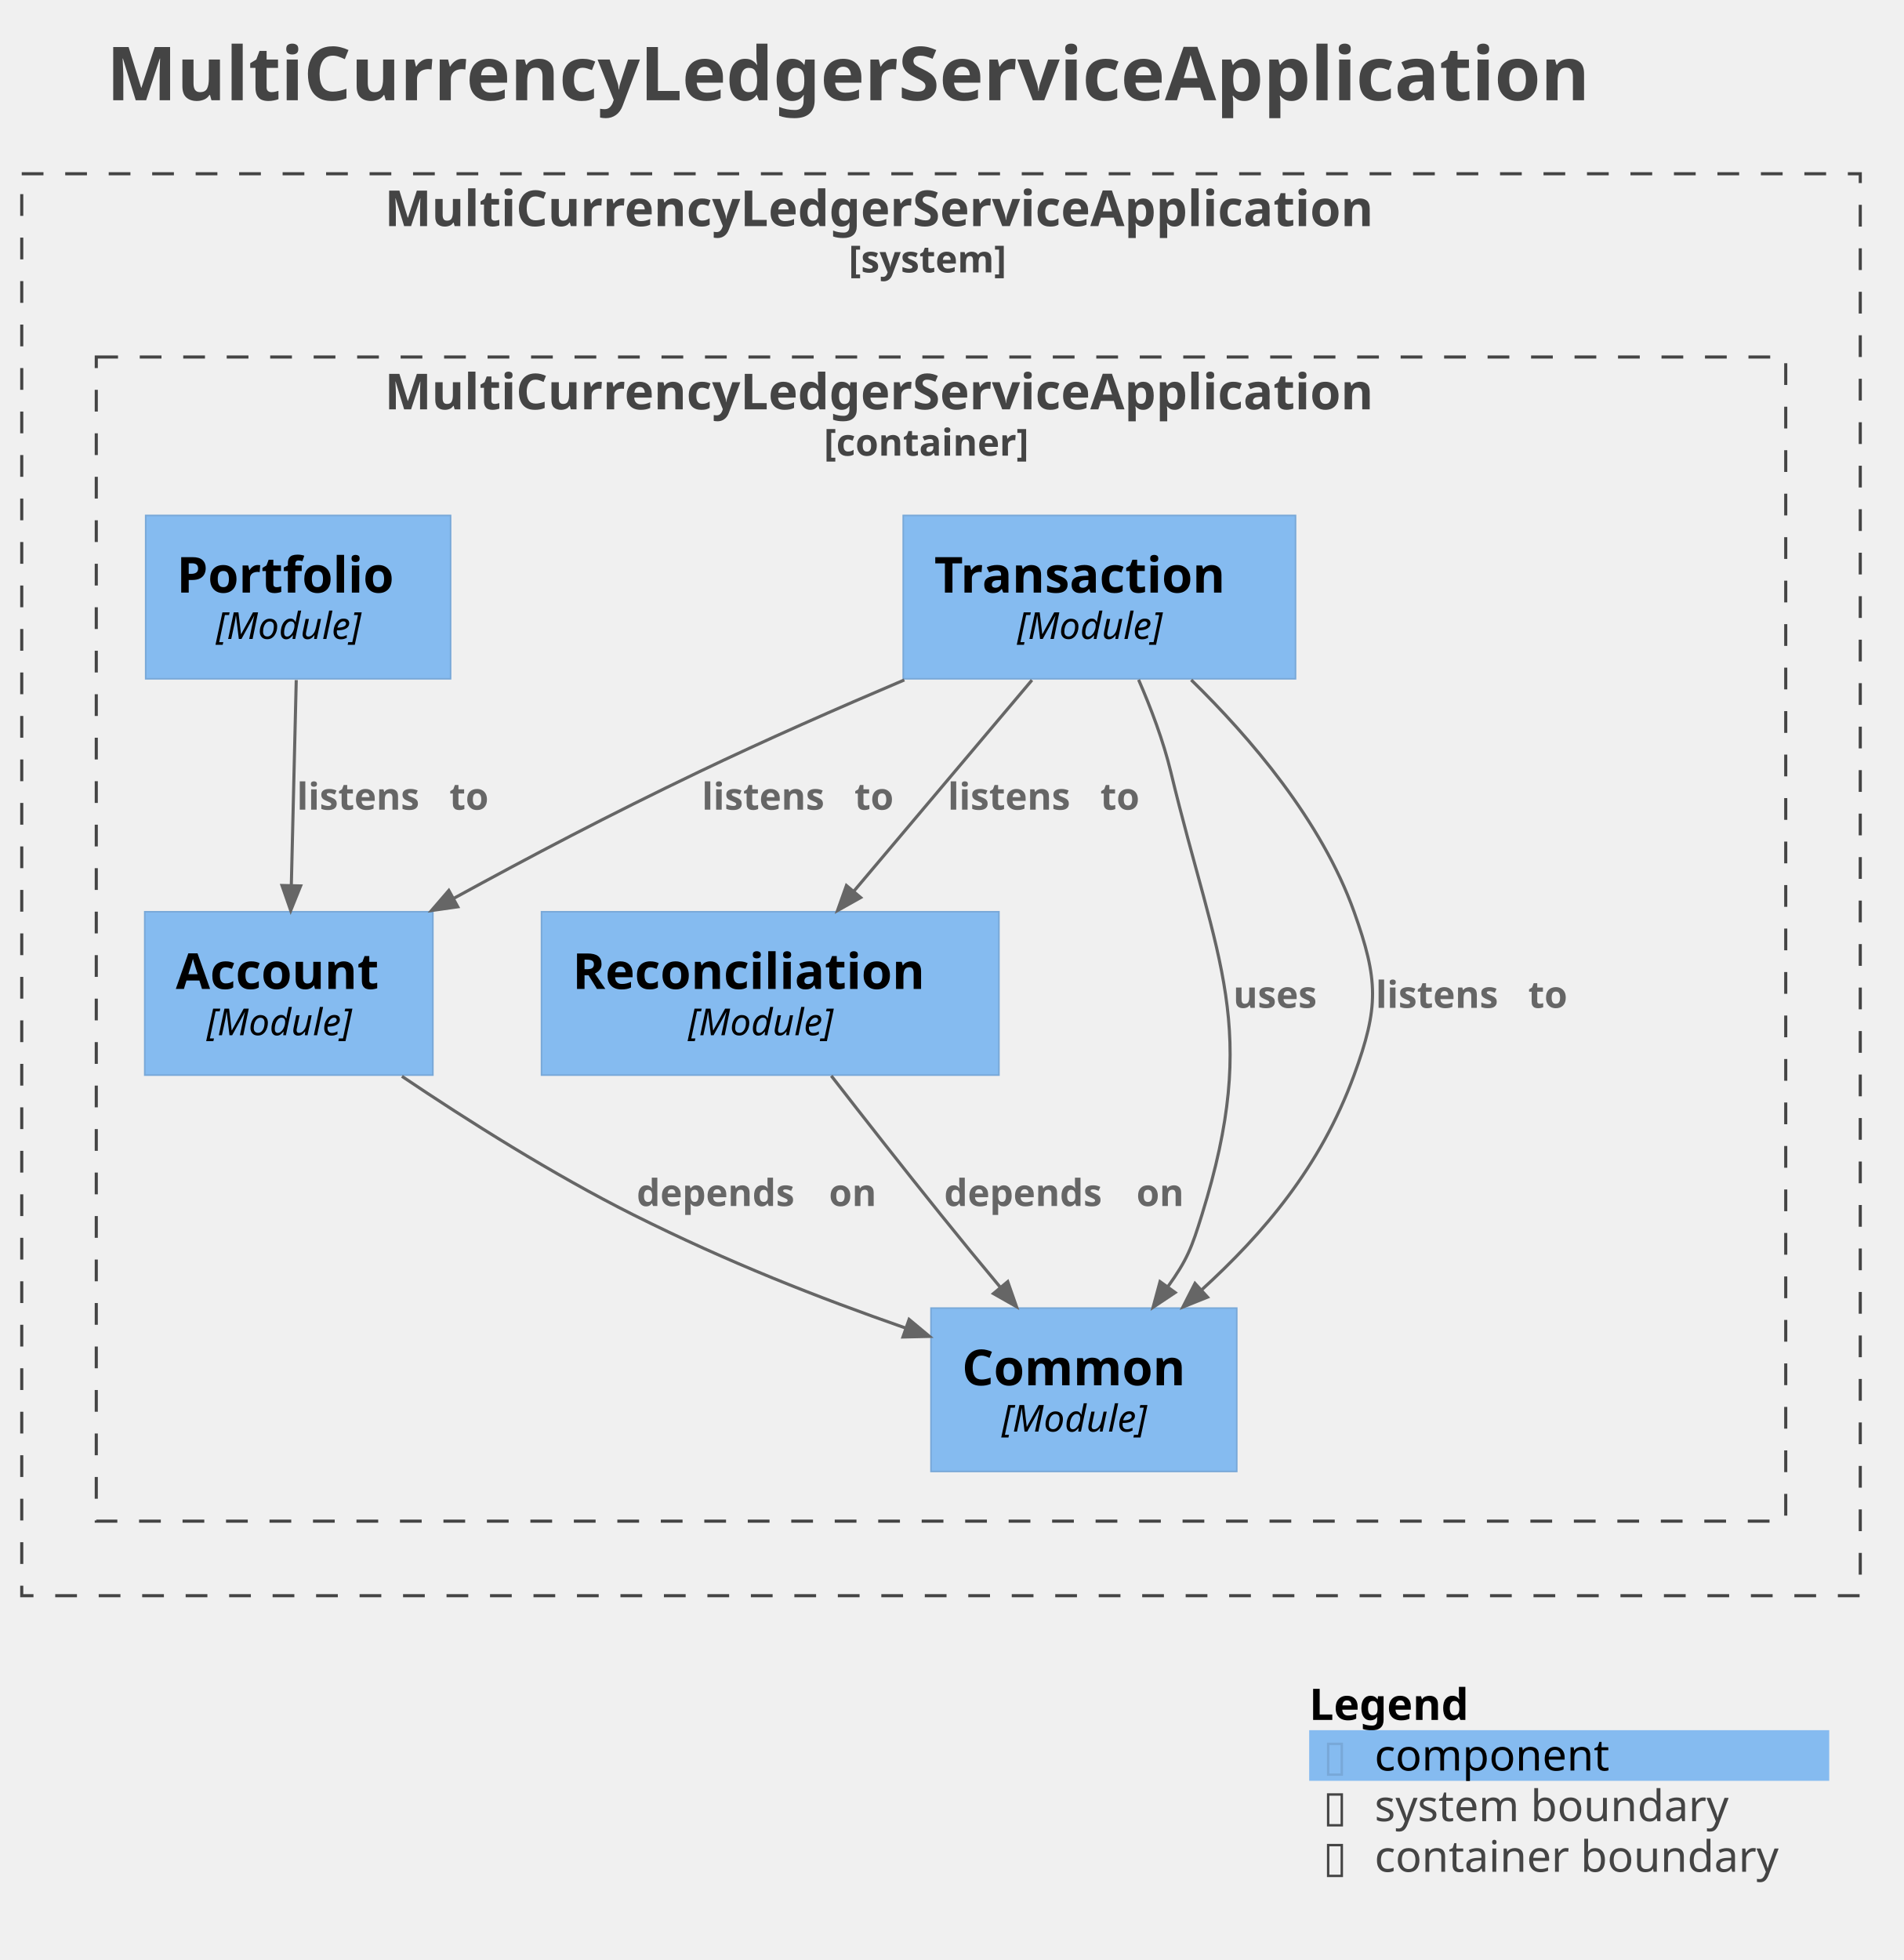
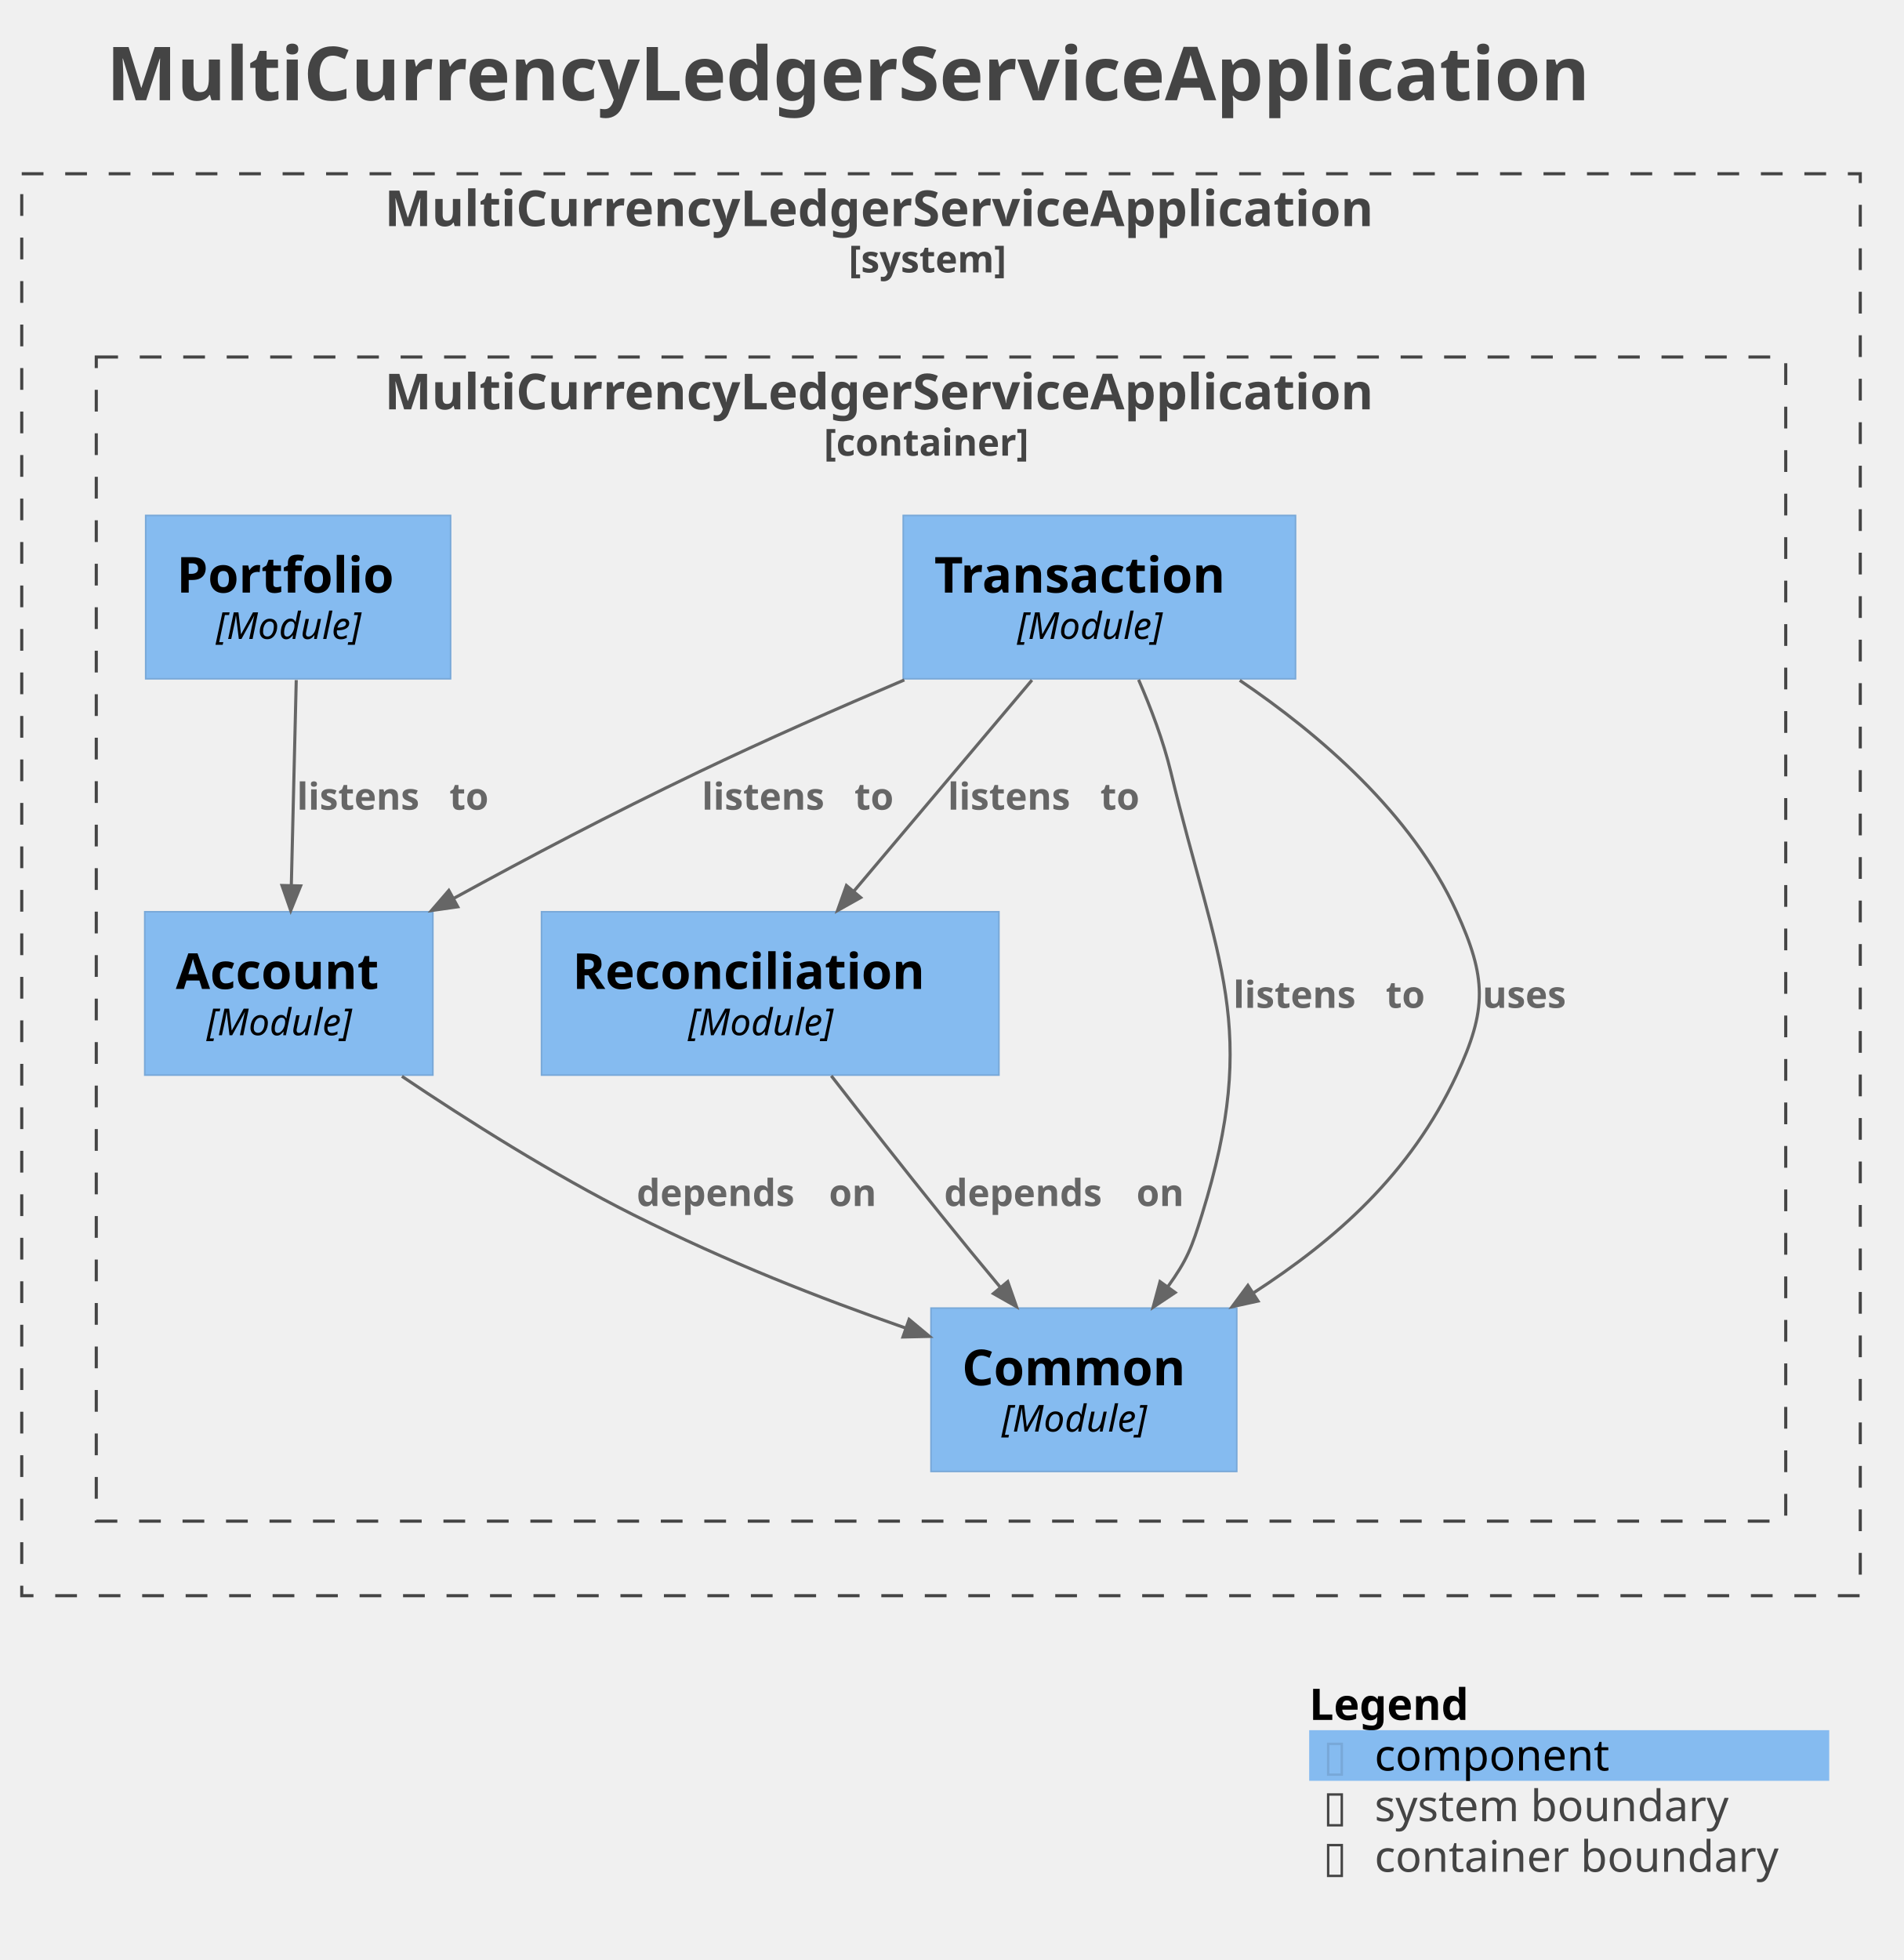
<svg xmlns="http://www.w3.org/2000/svg" contentStyleType="text/css" data-diagram-type="DESCRIPTION" height="631px" preserveAspectRatio="none" style="width:613px;height:631px;background:#FFFFFF;" version="1.1" viewBox="0 0 613 631" width="613px" zoomAndPan="magnify">
  <defs />
  <g>
    <g class="title" data-source-line="1">
      <text fill="#444444" font-family="sans-serif" font-size="24" font-weight="700" lengthAdjust="spacing" textLength="537.398" x="34.301" y="32.277">MultiCurrencyLedgerServiceApplication</text>
    </g>
    <g class="cluster" data-qualified-name="MultiCurrencyLedgerServiceApplication_boundary" data-source-line="1666" id="ent0001">
      <rect fill="none" height="457.78" style="stroke:#444444;stroke-width:1;stroke-dasharray:7,7;" width="592" x="7" y="55.938" />
      <text fill="#444444" font-family="sans-serif" font-size="16" font-weight="700" lengthAdjust="spacing" textLength="358.266" x="123.867" y="72.789">MultiCurrencyLedgerServiceApplication</text>
      <text fill="#444444" font-family="sans-serif" font-size="12" font-weight="700" lengthAdjust="spacing" textLength="59.455" x="273.272" y="87.701">[system]</text>
    </g>
    <g class="cluster" data-qualified-name="MultiCurrencyLedgerServiceApplication_boundary.MultiCurrencyLedgerServiceApplication.MultiCurrencyLedgerServiceApplication_boundary" data-source-line="1666" id="ent0002">
      <rect fill="none" height="374.78" style="stroke:#444444;stroke-width:1;stroke-dasharray:7,7;" width="544" x="31" y="114.938" />
      <text fill="#444444" font-family="sans-serif" font-size="16" font-weight="700" lengthAdjust="spacing" textLength="358.266" x="123.867" y="131.789">MultiCurrencyLedgerServiceApplication</text>
      <text fill="#444444" font-family="sans-serif" font-size="12" font-weight="700" lengthAdjust="spacing" textLength="75.416" x="265.292" y="146.701">[container]</text>
    </g>
    <g class="entity" data-qualified-name="MultiCurrencyLedgerServiceApplication_boundary.MultiCurrencyLedgerServiceApplication.MultiCurrencyLedgerServiceApplication_boundary.MultiCurrencyLedgerServiceApplication.MultiCurrencyLedgerServiceApplication.Common" data-source-line="78" id="ent0003">
      <rect fill="#85BBF0" height="52.594" style="stroke:#78A8D8;stroke-width:0.5;" width="98.461" x="299.77" y="421.127" />
      <text fill="#000000" font-family="sans-serif" font-size="16" font-weight="700" lengthAdjust="spacing" textLength="78.461" x="309.77" y="445.979">Common</text>
      <text fill="#000000" font-family="sans-serif" font-size="12" font-style="italic" lengthAdjust="spacing" textLength="52.998" x="322.501" y="460.891">[Module]</text>
    </g>
    <g class="entity" data-qualified-name="MultiCurrencyLedgerServiceApplication_boundary.MultiCurrencyLedgerServiceApplication.MultiCurrencyLedgerServiceApplication_boundary.MultiCurrencyLedgerServiceApplication.MultiCurrencyLedgerServiceApplication.Account" data-source-line="78" id="ent0004">
      <rect fill="#85BBF0" height="52.594" style="stroke:#78A8D8;stroke-width:0.5;" width="92.773" x="46.61" y="293.527" />
      <text fill="#000000" font-family="sans-serif" font-size="16" font-weight="700" lengthAdjust="spacing" textLength="72.773" x="56.61" y="318.379">Account</text>
      <text fill="#000000" font-family="sans-serif" font-size="12" font-style="italic" lengthAdjust="spacing" textLength="52.998" x="66.498" y="333.291">[Module]</text>
    </g>
    <g class="entity" data-qualified-name="MultiCurrencyLedgerServiceApplication_boundary.MultiCurrencyLedgerServiceApplication.MultiCurrencyLedgerServiceApplication_boundary.MultiCurrencyLedgerServiceApplication.MultiCurrencyLedgerServiceApplication.Reconciliation" data-source-line="78" id="ent0005">
      <rect fill="#85BBF0" height="52.594" style="stroke:#78A8D8;stroke-width:0.5;" width="147.289" x="174.36" y="293.527" />
      <text fill="#000000" font-family="sans-serif" font-size="16" font-weight="700" lengthAdjust="spacing" textLength="127.289" x="184.36" y="318.379">Reconciliation</text>
      <text fill="#000000" font-family="sans-serif" font-size="12" font-style="italic" lengthAdjust="spacing" textLength="52.998" x="221.506" y="333.291">[Module]</text>
    </g>
    <g class="entity" data-qualified-name="MultiCurrencyLedgerServiceApplication_boundary.MultiCurrencyLedgerServiceApplication.MultiCurrencyLedgerServiceApplication_boundary.MultiCurrencyLedgerServiceApplication.MultiCurrencyLedgerServiceApplication.Portfolio" data-source-line="78" id="ent0006">
      <rect fill="#85BBF0" height="52.594" style="stroke:#78A8D8;stroke-width:0.5;" width="98.172" x="46.91" y="165.938" />
      <text fill="#000000" font-family="sans-serif" font-size="16" font-weight="700" lengthAdjust="spacing" textLength="78.172" x="56.91" y="190.789">Portfolio</text>
      <text fill="#000000" font-family="sans-serif" font-size="12" font-style="italic" lengthAdjust="spacing" textLength="52.998" x="69.497" y="205.701">[Module]</text>
    </g>
    <g class="entity" data-qualified-name="MultiCurrencyLedgerServiceApplication_boundary.MultiCurrencyLedgerServiceApplication.MultiCurrencyLedgerServiceApplication_boundary.MultiCurrencyLedgerServiceApplication.MultiCurrencyLedgerServiceApplication.Transaction" data-source-line="78" id="ent0007">
      <rect fill="#85BBF0" height="52.594" style="stroke:#78A8D8;stroke-width:0.5;" width="126.312" x="290.84" y="165.938" />
      <text fill="#000000" font-family="sans-serif" font-size="16" font-weight="700" lengthAdjust="spacing" textLength="106.312" x="300.84" y="190.789">Transaction</text>
      <text fill="#000000" font-family="sans-serif" font-size="12" font-style="italic" lengthAdjust="spacing" textLength="52.998" x="327.497" y="205.701">[Module]</text>
    </g>
-     <g class="link" data-entity-1="ent0007" data-entity-2="ent0004" data-link-type="dependency" data-source-line="1779" id="lnk8">
+     <g class="link" data-entity-1="ent0007" data-entity-2="ent0003" data-link-type="dependency" data-source-line="1779" id="lnk8">
+       <path d="M366.62,218.827 C370.61,227.988 374.59,238.518 377,248.528 C391.87,310.298 405.84,330.447 387,391.127 C383.72,401.688 382.311,405.533 375.961,414.363" fill="none" id="MultiCurrencyLedgerServiceApplication.MultiCurrencyLedgerServiceApplication.Transaction-to-MultiCurrencyLedgerServiceApplication.MultiCurrencyLedgerServiceApplication.Common" style="stroke:#666666;stroke-width:1;" />
+       <polygon fill="#666666" points="371.29,420.858,378.396,416.114,373.525,412.611,371.29,420.858" style="stroke:#666666;stroke-width:1;stroke-linejoin:miter;stroke-miterlimit:10;" />
+       <text fill="#666666" font-family="sans-serif" font-size="12" font-weight="700" lengthAdjust="spacing" textLength="44.93" x="397.09" y="324.466">listens</text>
+       <text fill="#666666" font-family="sans-serif" font-size="12" font-weight="700" lengthAdjust="spacing" textLength="4.178" x="442.02" y="324.466"> </text>
+       <text fill="#666666" font-family="sans-serif" font-size="12" font-weight="700" lengthAdjust="spacing" textLength="13.98" x="446.197" y="324.466">to</text>
+     </g>
+     <g class="link" data-entity-1="ent0007" data-entity-2="ent0003" data-link-type="dependency" data-source-line="1779" id="lnk11">
+       <path d="M399.2,219.028 C424.86,236.417 454.63,261.938 469,293.527 C478.68,314.808 478.9,324.947 469,346.127 C454.05,378.098 430.056,399.121 403.446,416.341" fill="none" id="MultiCurrencyLedgerServiceApplication.MultiCurrencyLedgerServiceApplication.Transaction-to-MultiCurrencyLedgerServiceApplication.MultiCurrencyLedgerServiceApplication.Common-1" style="stroke:#666666;stroke-width:1;" />
+       <polygon fill="#666666" points="396.73,420.688,405.076,418.86,401.817,413.822,396.73,420.688" style="stroke:#666666;stroke-width:1;stroke-linejoin:miter;stroke-miterlimit:10;" />
+       <text fill="#666666" font-family="sans-serif" font-size="12" font-weight="700" lengthAdjust="spacing" textLength="30.967" x="477.34" y="324.466">uses</text>
+     </g>
+     <g class="link" data-entity-1="ent0007" data-entity-2="ent0004" data-link-type="dependency" data-source-line="1779" id="lnk9">
      <path d="M291.19,218.898 C269.99,227.898 246.31,238.308 225,248.528 C195.97,262.447 171.108,275.538 145.958,289.298" fill="none" id="MultiCurrencyLedgerServiceApplication.MultiCurrencyLedgerServiceApplication.Transaction-to-MultiCurrencyLedgerServiceApplication.MultiCurrencyLedgerServiceApplication.Account" style="stroke:#666666;stroke-width:1;" />
      <polygon fill="#666666" points="138.94,293.137,147.398,291.93,144.518,286.666,138.94,293.137" style="stroke:#666666;stroke-width:1;stroke-linejoin:miter;stroke-miterlimit:10;" />
      <text fill="#666666" font-family="sans-serif" font-size="12" font-weight="700" lengthAdjust="spacing" textLength="44.93" x="226" y="260.666">listens</text>
      <text fill="#666666" font-family="sans-serif" font-size="12" font-weight="700" lengthAdjust="spacing" textLength="4.178" x="270.93" y="260.666"> </text>
      <text fill="#666666" font-family="sans-serif" font-size="12" font-weight="700" lengthAdjust="spacing" textLength="13.98" x="275.107" y="260.666">to</text>
    </g>
-     <g class="link" data-entity-1="ent0007" data-entity-2="ent0005" data-link-type="dependency" data-source-line="1779" id="lnk9">
+     <g class="link" data-entity-1="ent0007" data-entity-2="ent0005" data-link-type="dependency" data-source-line="1779" id="lnk10">
      <path d="M332.29,218.947 C314,240.627 293.12,265.364 274.84,287.024" fill="none" id="MultiCurrencyLedgerServiceApplication.MultiCurrencyLedgerServiceApplication.Transaction-to-MultiCurrencyLedgerServiceApplication.MultiCurrencyLedgerServiceApplication.Reconciliation" style="stroke:#666666;stroke-width:1;" />
      <polygon fill="#666666" points="269.68,293.137,277.132,288.959,272.547,285.089,269.68,293.137" style="stroke:#666666;stroke-width:1;stroke-linejoin:miter;stroke-miterlimit:10;" />
      <text fill="#666666" font-family="sans-serif" font-size="12" font-weight="700" lengthAdjust="spacing" textLength="44.93" x="305.18" y="260.666">listens</text>
      <text fill="#666666" font-family="sans-serif" font-size="12" font-weight="700" lengthAdjust="spacing" textLength="4.178" x="350.11" y="260.666"> </text>
      <text fill="#666666" font-family="sans-serif" font-size="12" font-weight="700" lengthAdjust="spacing" textLength="13.98" x="354.287" y="260.666">to</text>
    </g>
-     <g class="link" data-entity-1="ent0007" data-entity-2="ent0003" data-link-type="dependency" data-source-line="1779" id="lnk10">
-       <path d="M366.62,218.827 C370.61,227.988 374.59,238.518 377,248.528 C391.87,310.298 405.84,330.447 387,391.127 C383.72,401.688 382.311,405.533 375.961,414.363" fill="none" id="MultiCurrencyLedgerServiceApplication.MultiCurrencyLedgerServiceApplication.Transaction-to-MultiCurrencyLedgerServiceApplication.MultiCurrencyLedgerServiceApplication.Common" style="stroke:#666666;stroke-width:1;" />
-       <polygon fill="#666666" points="371.29,420.858,378.396,416.114,373.525,412.611,371.29,420.858" style="stroke:#666666;stroke-width:1;stroke-linejoin:miter;stroke-miterlimit:10;" />
-       <text fill="#666666" font-family="sans-serif" font-size="12" font-weight="700" lengthAdjust="spacing" textLength="30.967" x="397.09" y="324.466">uses</text>
-     </g>
-     <g class="link" data-entity-1="ent0007" data-entity-2="ent0003" data-link-type="dependency" data-source-line="1779" id="lnk14">
-       <path d="M383.56,218.887 C402.56,237.438 425.57,264.298 436,293.527 C443.85,315.548 444.03,324.168 436,346.127 C425.15,375.777 406.908,397.024 386.798,415.384" fill="none" id="MultiCurrencyLedgerServiceApplication.MultiCurrencyLedgerServiceApplication.Transaction-to-MultiCurrencyLedgerServiceApplication.MultiCurrencyLedgerServiceApplication.Common-1" style="stroke:#666666;stroke-width:1;" />
-       <polygon fill="#666666" points="380.89,420.777,388.821,417.599,384.775,413.168,380.89,420.777" style="stroke:#666666;stroke-width:1;stroke-linejoin:miter;stroke-miterlimit:10;" />
-       <text fill="#666666" font-family="sans-serif" font-size="12" font-weight="700" lengthAdjust="spacing" textLength="44.93" x="442.96" y="324.466">listens</text>
-       <text fill="#666666" font-family="sans-serif" font-size="12" font-weight="700" lengthAdjust="spacing" textLength="4.178" x="487.89" y="324.466"> </text>
-       <text fill="#666666" font-family="sans-serif" font-size="12" font-weight="700" lengthAdjust="spacing" textLength="13.98" x="492.067" y="324.466">to</text>
-     </g>
-     <g class="link" data-entity-1="ent0006" data-entity-2="ent0004" data-link-type="dependency" data-source-line="1779" id="lnk11">
+     <g class="link" data-entity-1="ent0006" data-entity-2="ent0004" data-link-type="dependency" data-source-line="1779" id="lnk12">
      <path d="M95.39,218.947 C94.87,240.627 94.322,263.48 93.802,285.14" fill="none" id="MultiCurrencyLedgerServiceApplication.MultiCurrencyLedgerServiceApplication.Portfolio-to-MultiCurrencyLedgerServiceApplication.MultiCurrencyLedgerServiceApplication.Account" style="stroke:#666666;stroke-width:1;" />
      <polygon fill="#666666" points="93.61,293.137,96.801,285.212,90.803,285.068,93.61,293.137" style="stroke:#666666;stroke-width:1;stroke-linejoin:miter;stroke-miterlimit:10;" />
      <text fill="#666666" font-family="sans-serif" font-size="12" font-weight="700" lengthAdjust="spacing" textLength="44.93" x="95.59" y="260.666">listens</text>
      <text fill="#666666" font-family="sans-serif" font-size="12" font-weight="700" lengthAdjust="spacing" textLength="4.178" x="140.52" y="260.666"> </text>
      <text fill="#666666" font-family="sans-serif" font-size="12" font-weight="700" lengthAdjust="spacing" textLength="13.98" x="144.697" y="260.666">to</text>
-     </g>
-     <g class="link" data-entity-1="ent0005" data-entity-2="ent0003" data-link-type="dependency" data-source-line="1779" id="lnk12">
-       <path d="M267.67,346.348 C278.08,359.757 291.13,376.408 303,391.127 C310.84,400.837 314.453,405.266 322.183,414.526" fill="none" id="MultiCurrencyLedgerServiceApplication.MultiCurrencyLedgerServiceApplication.Reconciliation-to-MultiCurrencyLedgerServiceApplication.MultiCurrencyLedgerServiceApplication.Common" style="stroke:#666666;stroke-width:1;" />
-       <polygon fill="#666666" points="327.31,420.668,324.486,412.604,319.88,416.449,327.31,420.668" style="stroke:#666666;stroke-width:1;stroke-linejoin:miter;stroke-miterlimit:10;" />
-       <text fill="#666666" font-family="sans-serif" font-size="12" font-weight="700" lengthAdjust="spacing" textLength="57.732" x="304" y="388.266">depends</text>
-       <text fill="#666666" font-family="sans-serif" font-size="12" font-weight="700" lengthAdjust="spacing" textLength="4.178" x="361.732" y="388.266"> </text>
-       <text fill="#666666" font-family="sans-serif" font-size="12" font-weight="700" lengthAdjust="spacing" textLength="16.787" x="365.91" y="388.266">on</text>
    </g>
    <g class="link" data-entity-1="ent0004" data-entity-2="ent0003" data-link-type="dependency" data-source-line="1779" id="lnk13">
      <path d="M129.42,346.507 C150.58,360.748 178.1,378.147 204,391.127 C234.71,406.507 263.247,417.65 291.737,427.6" fill="none" id="MultiCurrencyLedgerServiceApplication.MultiCurrencyLedgerServiceApplication.Account-to-MultiCurrencyLedgerServiceApplication.MultiCurrencyLedgerServiceApplication.Common" style="stroke:#666666;stroke-width:1;" />
      <polygon fill="#666666" points="299.29,430.238,292.726,424.767,290.748,430.432,299.29,430.238" style="stroke:#666666;stroke-width:1;stroke-linejoin:miter;stroke-miterlimit:10;" />
      <text fill="#666666" font-family="sans-serif" font-size="12" font-weight="700" lengthAdjust="spacing" textLength="57.732" x="205" y="388.266">depends</text>
      <text fill="#666666" font-family="sans-serif" font-size="12" font-weight="700" lengthAdjust="spacing" textLength="4.178" x="262.732" y="388.266"> </text>
      <text fill="#666666" font-family="sans-serif" font-size="12" font-weight="700" lengthAdjust="spacing" textLength="16.787" x="266.91" y="388.266">on</text>
+     </g>
+     <g class="link" data-entity-1="ent0005" data-entity-2="ent0003" data-link-type="dependency" data-source-line="1779" id="lnk14">
+       <path d="M267.67,346.348 C278.08,359.757 291.13,376.408 303,391.127 C310.84,400.837 314.453,405.266 322.183,414.526" fill="none" id="MultiCurrencyLedgerServiceApplication.MultiCurrencyLedgerServiceApplication.Reconciliation-to-MultiCurrencyLedgerServiceApplication.MultiCurrencyLedgerServiceApplication.Common" style="stroke:#666666;stroke-width:1;" />
+       <polygon fill="#666666" points="327.31,420.668,324.486,412.604,319.88,416.449,327.31,420.668" style="stroke:#666666;stroke-width:1;stroke-linejoin:miter;stroke-miterlimit:10;" />
+       <text fill="#666666" font-family="sans-serif" font-size="12" font-weight="700" lengthAdjust="spacing" textLength="57.732" x="304" y="388.266">depends</text>
+       <text fill="#666666" font-family="sans-serif" font-size="12" font-weight="700" lengthAdjust="spacing" textLength="4.178" x="361.732" y="388.266"> </text>
+       <text fill="#666666" font-family="sans-serif" font-size="12" font-weight="700" lengthAdjust="spacing" textLength="16.787" x="365.91" y="388.266">on</text>
    </g>
    <g class="legend" data-source-line="1576">
      <rect fill="none" height="16.297" style="stroke:none;stroke-width:1;" width="167.446" x="421.554" y="540.717" />
      <text fill="#000000" font-family="sans-serif" font-size="14" font-weight="700" lengthAdjust="spacing" textLength="57.921" x="421.554" y="553.713">Legend</text>
      <text fill="#FFFFFF" font-family="sans-serif" font-size="14" lengthAdjust="spacing" textLength="4.45" x="484.349" y="553.713"> </text>
      <rect fill="#85BBF0" height="16.297" style="stroke:none;stroke-width:1;" width="167.446" x="421.554" y="557.014" />
      <text fill="#78A8D8" font-family="sans-serif" font-size="14" lengthAdjust="spacing" textLength="7.704" x="426.004" y="570.01">▯</text>
      <text fill="#FFFFFF" font-family="sans-serif" font-size="14" lengthAdjust="spacing" textLength="4.45" x="433.708" y="570.01"> </text>
      <text fill="#000000" font-family="sans-serif" font-size="14" lengthAdjust="spacing" textLength="79.201" x="442.608" y="570.01">component</text>
      <text fill="#FFFFFF" font-family="sans-serif" font-size="14" lengthAdjust="spacing" textLength="4.45" x="526.26" y="570.01"> </text>
      <rect fill="none" height="16.297" style="stroke:none;stroke-width:1;" width="167.446" x="421.554" y="573.311" />
      <text fill="#444444" font-family="sans-serif" font-size="14" lengthAdjust="spacing" textLength="7.704" x="426.004" y="586.306">▯</text>
      <text fill="#FFFFFF" font-family="sans-serif" font-size="14" lengthAdjust="spacing" textLength="4.45" x="433.708" y="586.306"> </text>
      <text fill="#444444" font-family="sans-serif" font-size="14" lengthAdjust="spacing" textLength="121.769" x="442.608" y="586.306">system boundary</text>
      <text fill="#FFFFFF" font-family="sans-serif" font-size="14" lengthAdjust="spacing" textLength="4.45" x="568.827" y="586.306"> </text>
      <rect fill="none" height="16.297" style="stroke:none;stroke-width:1;" width="167.446" x="421.554" y="589.608" />
      <text fill="#444444" font-family="sans-serif" font-size="14" lengthAdjust="spacing" textLength="7.704" x="426.004" y="602.603">▯</text>
      <text fill="#FFFFFF" font-family="sans-serif" font-size="14" lengthAdjust="spacing" textLength="4.45" x="433.708" y="602.603"> </text>
      <text fill="#444444" font-family="sans-serif" font-size="14" lengthAdjust="spacing" textLength="137.491" x="442.608" y="602.603">container boundary</text>
      <text fill="#FFFFFF" font-family="sans-serif" font-size="14" lengthAdjust="spacing" textLength="4.45" x="584.55" y="602.603"> </text>
      <line style="stroke:none;stroke-width:1;" x1="421.554" x2="589" y1="540.717" y2="540.717" />
      <line style="stroke:none;stroke-width:1;" x1="421.554" x2="589" y1="557.014" y2="557.014" />
      <line style="stroke:none;stroke-width:1;" x1="421.554" x2="589" y1="573.311" y2="573.311" />
      <line style="stroke:none;stroke-width:1;" x1="421.554" x2="589" y1="589.608" y2="589.608" />
      <line style="stroke:none;stroke-width:1;" x1="421.554" x2="589" y1="605.905" y2="605.905" />
      <line style="stroke:none;stroke-width:1;" x1="421.554" x2="421.554" y1="540.717" y2="605.905" />
      <line style="stroke:none;stroke-width:1;" x1="589" x2="589" y1="540.717" y2="605.905" />
    </g>
  </g>
</svg>
